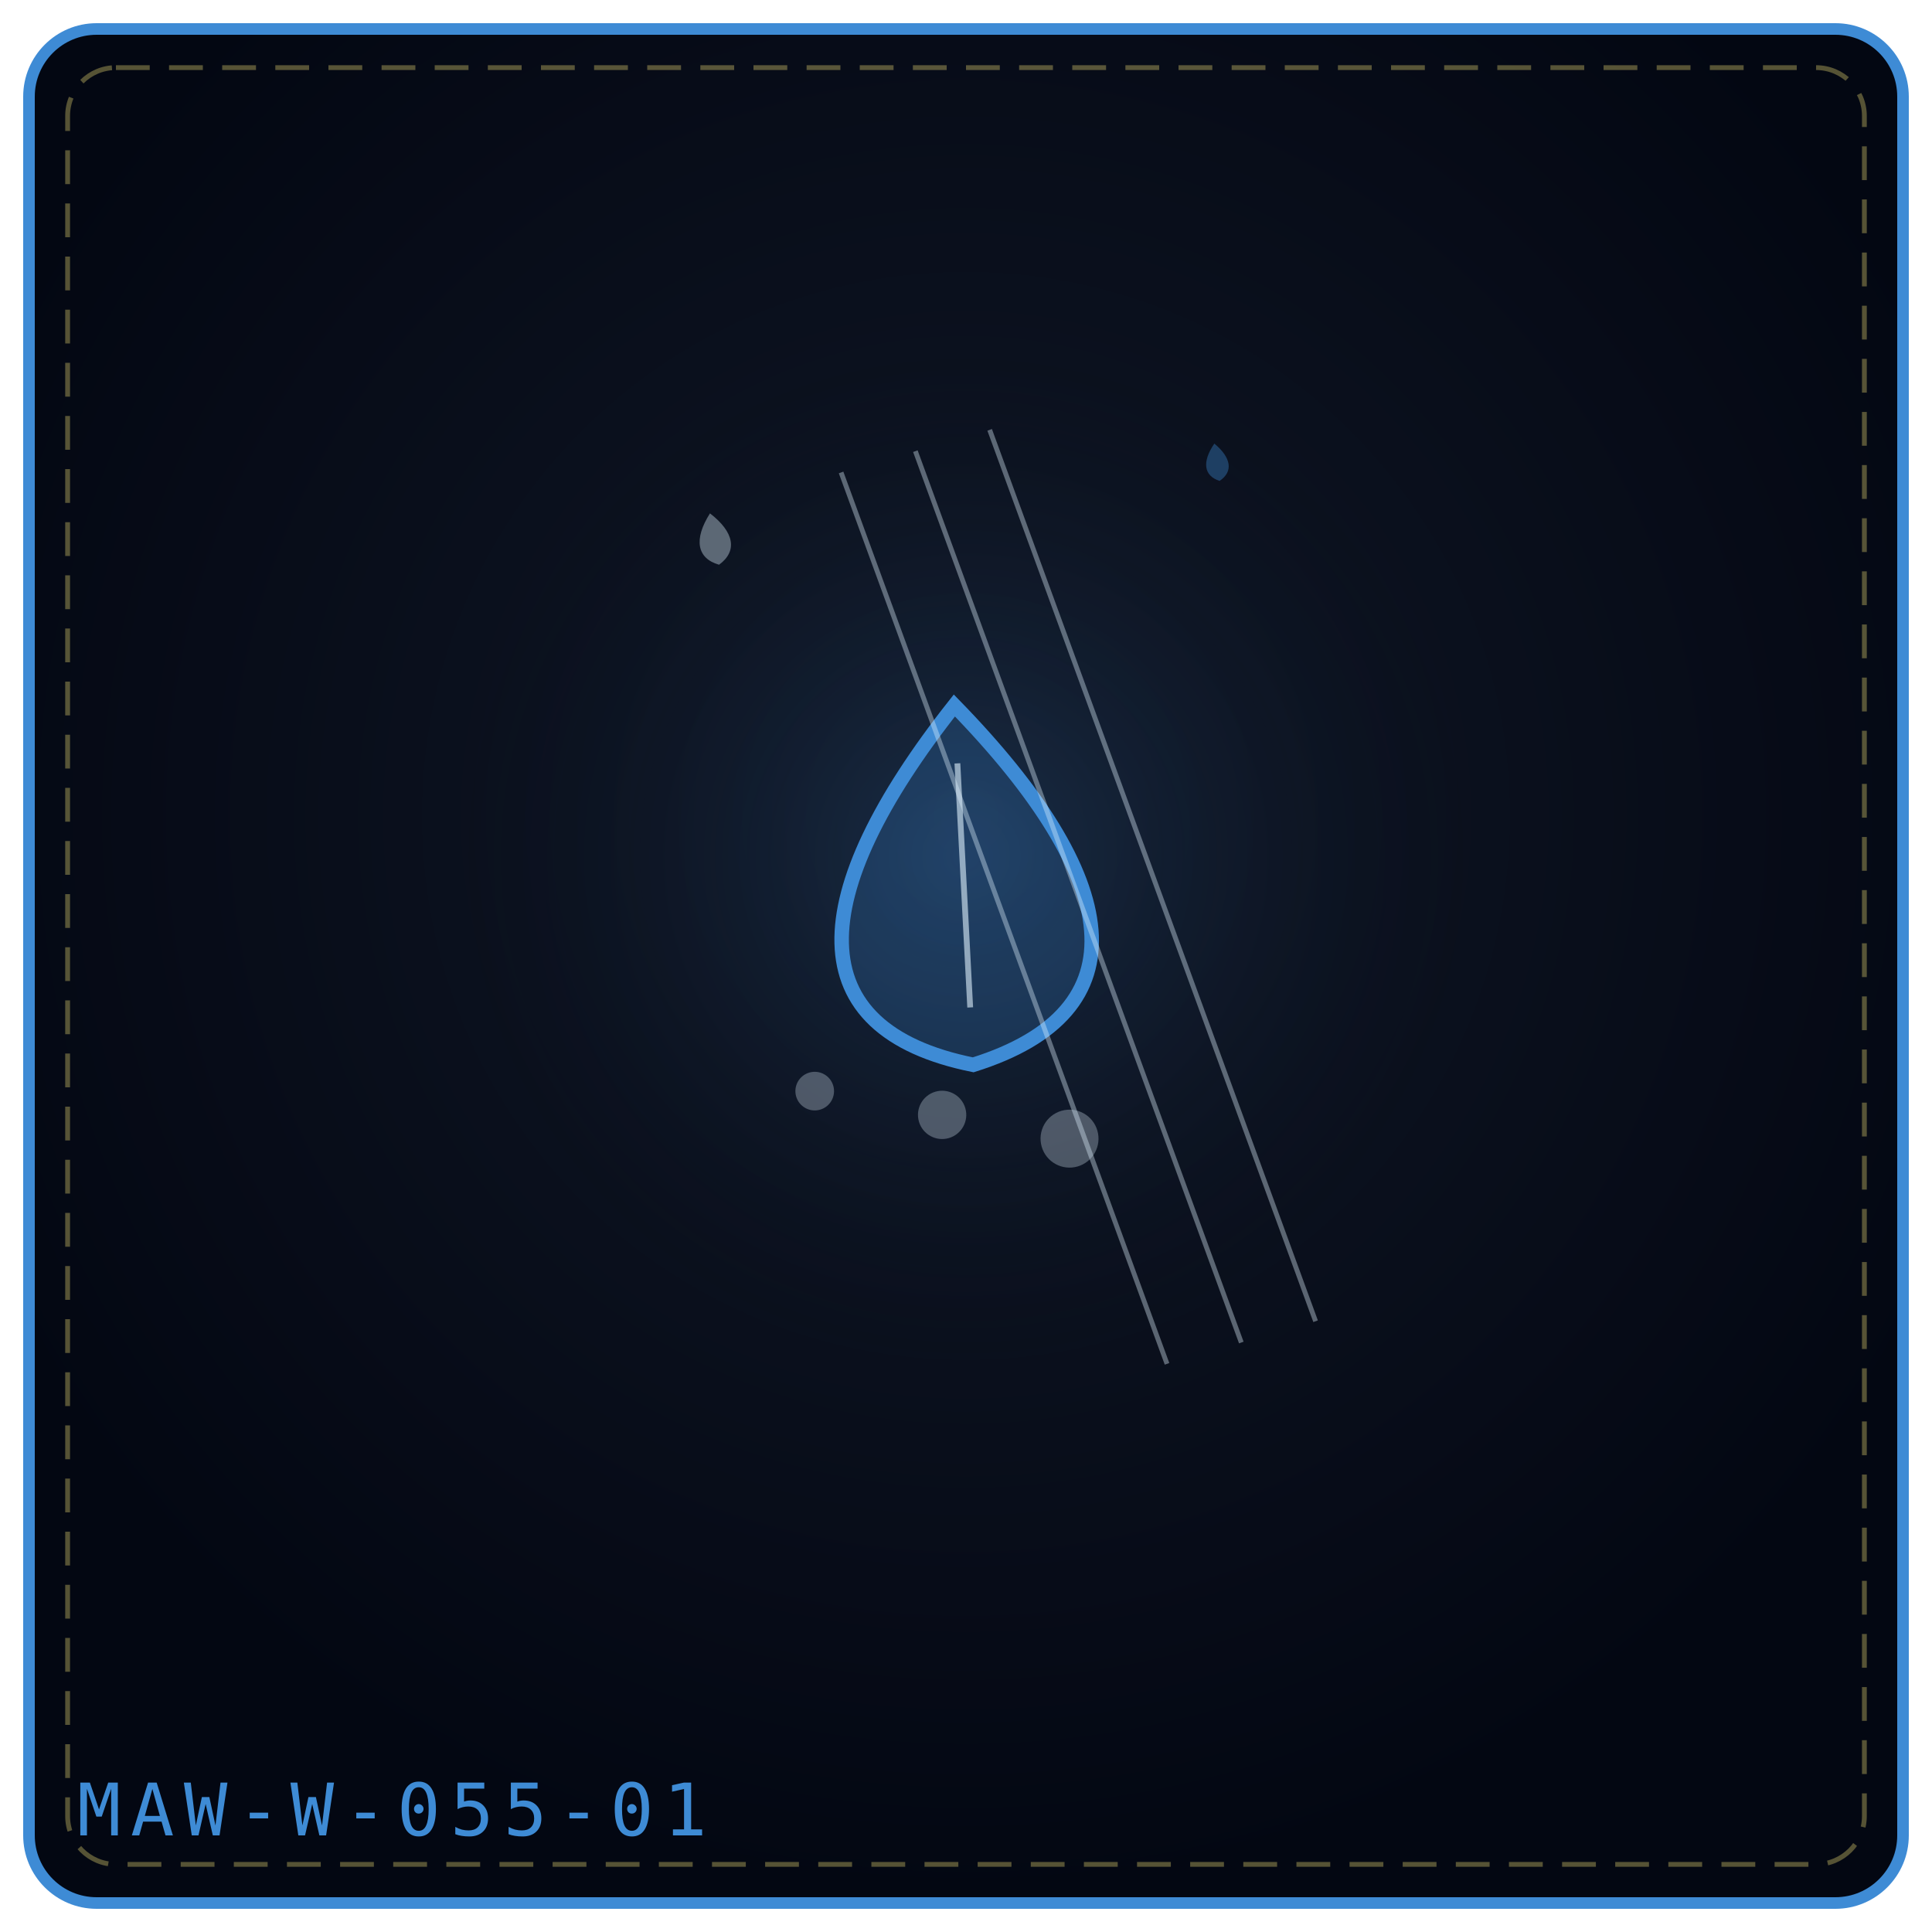
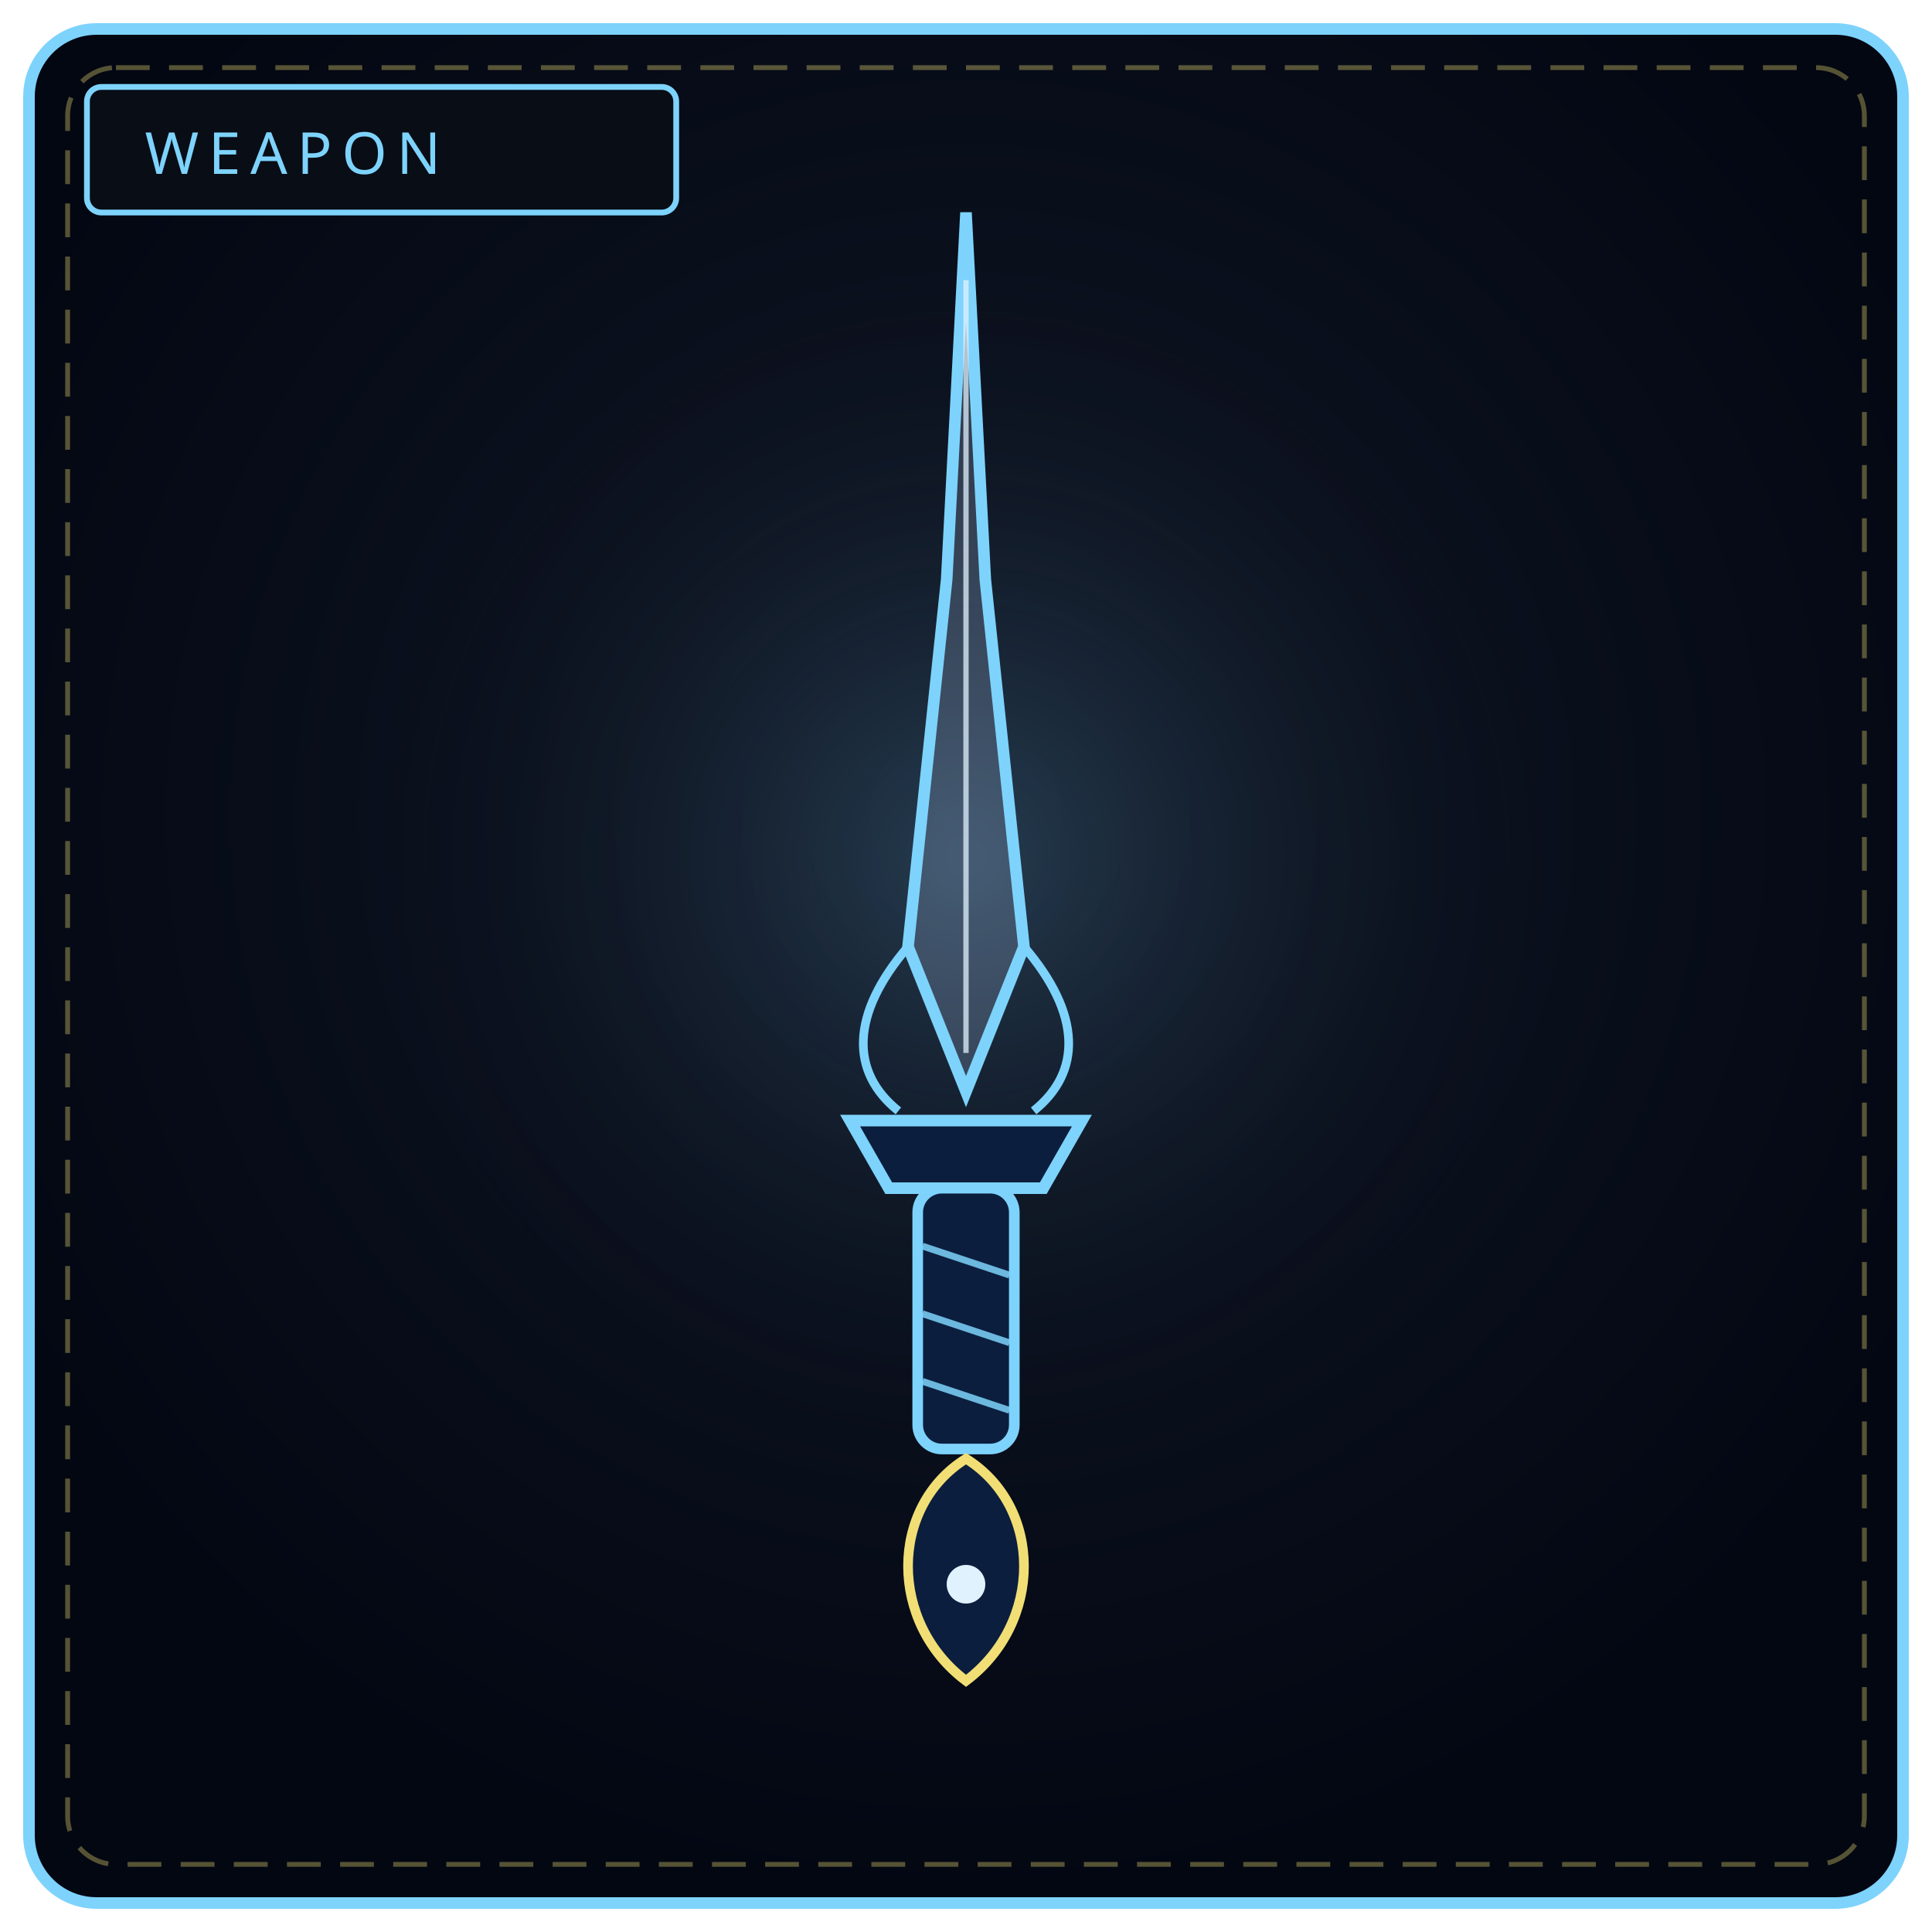
<svg xmlns="http://www.w3.org/2000/svg" viewBox="0 0 400 400" width="100%" height="100%" role="img" aria-label="THE TEAR REQUIEM">
  <defs>
-     <radialGradient id="bg368e39" cx="50%" cy="42%" r="58%">
+     <radialGradient id="bw055" cx="50%" cy="42%" r="58%">
      <stop offset="0%" stop-color="#111827" />
      <stop offset="100%" stop-color="#030712" />
    </radialGradient>
-     <radialGradient id="gl368e39" cx="50%" cy="46%" r="42%">
-       <stop offset="0%" stop-color="#3e8bd5" stop-opacity=".2" />
+     <radialGradient id="gw055" cx="50%" cy="46%" r="50%">
+       <stop offset="0%" stop-color="#7dd3fc" stop-opacity=".2" />
      <stop offset="100%" stop-color="#000" stop-opacity="0" />
    </radialGradient>
  </defs>
-   <rect x="6" y="6" width="388" height="388" rx="14" fill="url(#bg368e39)" stroke="#3e8bd5" stroke-width="2.4" />
+   <rect x="6" y="6" width="388" height="388" rx="14" fill="url(#bw055)" stroke="#7dd3fc" stroke-width="2.4" />
  <rect x="14" y="14" width="372" height="372" rx="10" fill="none" stroke="#f1df76" stroke-width="1" stroke-dasharray="7 4" opacity=".35" />
-   <circle cx="200" cy="188" r="134" fill="url(#gl368e39)" />
-   <g transform="rotate(-3 200.0 192.0)">
-     <path d="M200.0 146.0 C233.1 183.7, 235.9 211.3, 200.0 220.5 C164.1 211.3, 166.9 183.7, 200.0 146.0 Z" fill="#3e8bd5" fill-opacity=".22" stroke="#3e8bd5" stroke-width="3" />
-     <path d="M200.0 158.0 L200.0 208.6" stroke="#e0f2fe" stroke-width="1.2" opacity=".6" />
-   </g>
-   <g transform="rotate(-16 214.0 128.0)">
-     <path d="M184.0 88.0 L198.0 284.0" fill="none" stroke="#e0f2fe" stroke-width="1" opacity=".38" />
-   </g>
-   <g transform="rotate(-16 214.0 128.0)">
-     <path d="M200.0 88.0 L214.0 284.0" fill="none" stroke="#e0f2fe" stroke-width="1" opacity=".38" />
-   </g>
-   <g transform="rotate(-16 214.0 128.0)">
-     <path d="M216.0 88.0 L230.0 284.0" fill="none" stroke="#e0f2fe" stroke-width="1" opacity=".38" />
-   </g>
-   <g transform="rotate(-16 172.0 252.0)">
-     <circle cx="176.0" cy="226.0" r="4.0" fill="#e0f2fe" opacity=".3" />
-   </g>
-   <g transform="rotate(-16 172.0 252.0)">
-     <circle cx="200.0" cy="238.0" r="5.0" fill="#e0f2fe" opacity=".3" />
-   </g>
-   <g transform="rotate(-16 172.0 252.0)">
-     <circle cx="224.0" cy="250.0" r="6.0" fill="#e0f2fe" opacity=".3" />
-   </g>
-   <g transform="rotate(-10 148.0 112.0)" opacity=".9">
-     <path d="M148.0 106.2 C152.3 110.9, 152.3 114.9, 148.0 117.0 C143.7 114.9, 143.7 110.9, 148.0 106.2 Z" fill="#e0f2fe" opacity=".42" />
-   </g>
-   <g transform="rotate(-8 252.0 96.0)" opacity=".9">
-     <path d="M252.0 91.8 C255.1 95.2, 255.1 98.1, 252.0 99.6 C248.9 98.1, 248.9 95.2, 252.0 91.8 Z" fill="#3e8bd5" opacity=".42" />
-   </g>
-   <text x="16" y="380" font-family="monospace" font-size="15" letter-spacing="2" fill="#3e8bd5">MAW-W-055-01</text>
+   <circle cx="200" cy="188" r="130" fill="url(#gw055)" />
+   <rect x="18" y="18" width="122" height="26" rx="3" fill="#090d16" stroke="#7dd3fc" stroke-width="1.2" />
+   <text x="30" y="36" fill="#7dd3fc" font-family="Impact, Arial Black, sans-serif" font-size="12" letter-spacing="2">WEAPON</text>
+   <path d="M200 44 L204 120 L212 196 L200 226 L188 196 L196 120 Z" fill="#bfdbfe" fill-opacity=".2" stroke="#7dd3fc" stroke-width="2.4" />
+   <path d="M200 58 L200 218" stroke="#e0f2fe" stroke-width="1.1" opacity=".75" />
+   <path d="M212 196 C 224 210, 224 222, 214 230 M188 196 C 176 210, 176 222, 186 230" fill="none" stroke="#7dd3fc" stroke-width="1.8" />
+   <path d="M176 232 L224 232 L216 246 L184 246 Z" fill="#0c1e3e" stroke="#7dd3fc" stroke-width="2.4" />
+   <rect x="190" y="246" width="20" height="54" rx="5" fill="#0c1e3e" stroke="#7dd3fc" stroke-width="2.2" />
+   <path d="M191 258 L209 264 M191 272 L209 278 M191 286 L209 292" stroke="#7dd3fc" stroke-width="1.4" opacity=".85" />
+   <path d="M200 302 C 216 312, 216 336, 200 348 C 184 336, 184 312, 200 302 Z" fill="#0c1e3e" stroke="#f1df76" stroke-width="2" />
+   <circle cx="200" cy="328" r="4" fill="#e0f2fe" />
</svg>
